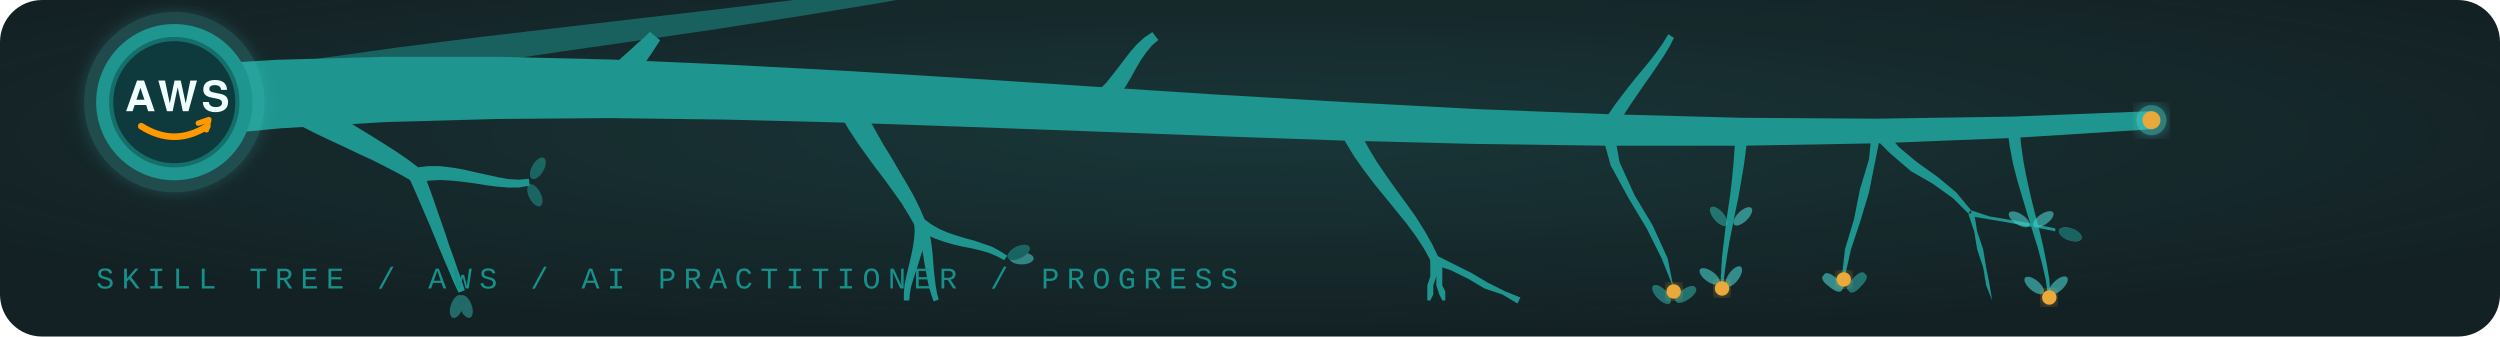
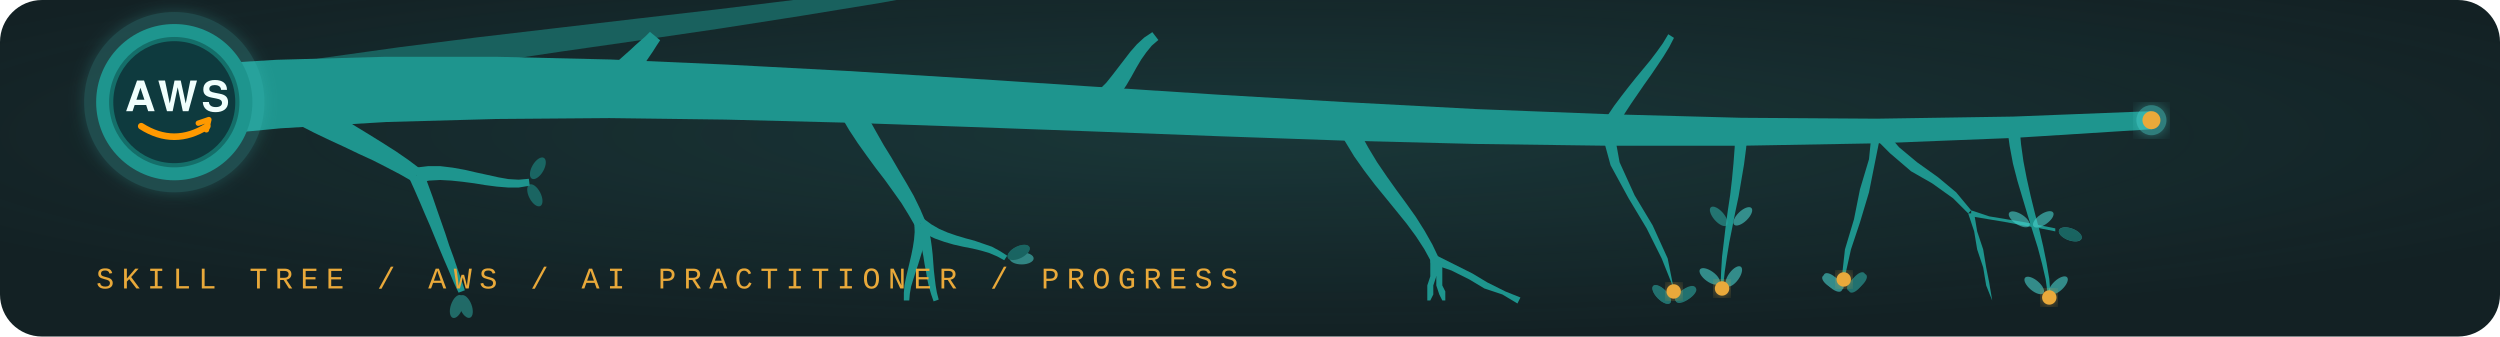
<svg xmlns="http://www.w3.org/2000/svg" viewBox="0 0 832 112" width="832" height="112" role="img" aria-label="">
  <defs>
    <filter id="glow" x="-200%%" y="-200%%" width="500%%" height="500%%">
      <feGaussianBlur stdDeviation="2.5" result="b" />
      <feMerge>
        <feMergeNode in="b" />
        <feMergeNode in="SourceGraphic" />
      </feMerge>
    </filter>
    <linearGradient id="sheen" x1="0" y1="0" x2="0" y2="1">
      <stop offset="0" stop-color="#FFFFFF" stop-opacity="0.10" />
      <stop offset="1" stop-color="#FFFFFF" stop-opacity="0" />
    </linearGradient>
  </defs>
  <defs>
    <filter id="shadow" x="-20%" y="-20%" width="140%" height="160%">
      <feGaussianBlur stdDeviation="4" />
    </filter>
    <linearGradient id="budfill" x1="0" y1="0" x2="0" y2="1">
      <stop offset="0" stop-color="#15717A" />
      <stop offset="1" stop-color="#0B4F55" />
    </linearGradient>
  </defs>
  <clipPath id="panel">
    <rect width="832" height="112" rx="14" />
  </clipPath>
  <rect width="832" height="112" rx="14" fill="#132124" />
  <g clip-path="url(#panel)">
    <radialGradient id="hglow" cx="50%" cy="40%" r="60%">
      <stop offset="0" stop-color="#48D1CC" stop-opacity="0.12" />
      <stop offset="1" stop-color="#48D1CC" stop-opacity="0" />
    </radialGradient>
    <rect width="832" height="112" fill="url(#hglow)" />
    <path d="M59.2 39.9 L83.9 34.4 L109.0 29.6 L134.5 25.2 L160.3 21.1 L186.5 17.2 L213.0 13.4 L239.6 9.5 L266.5 5.3 L293.4 0.9 L320.3 -4.0 L319.7 -8.0 L292.6 -3.8 L265.7 -0.2 L238.8 3.1 L212.0 6.2 L185.5 9.3 L159.1 12.4 L133.0 15.7 L107.2 19.3 L81.8 23.4 L56.8 28.1 Z" fill="#19615E" />
    <path d="M58.9 46.0 L93.4 42.7 L128.7 40.6 L165.2 39.6 L202.8 39.3 L241.4 39.8 L280.9 40.8 L321.4 42.2 L362.6 43.7 L404.7 45.3 L447.4 46.8 L490.8 47.9 L534.9 48.5 L579.5 48.5 L624.6 47.7 L670.2 45.9 L716.2 43.0 L715.8 37.0 L669.9 38.8 L624.5 39.5 L579.5 39.2 L535.1 38.0 L491.2 36.3 L448.0 34.0 L405.3 31.5 L363.4 28.8 L322.2 26.1 L281.7 23.6 L242.0 21.5 L203.2 19.8 L165.2 18.9 L128.1 18.9 L92.0 19.9 L57.1 22.0 Z" fill="#1E958E" />
    <path d="M89.6 35.8 L94.5 38.8 L99.5 41.6 L104.6 44.2 L109.6 46.6 L114.6 48.9 L119.4 51.2 L124.2 53.4 L128.7 55.7 L133.1 58.0 L137.3 60.4 L140.0 56.3 L136.0 53.3 L131.8 50.4 L127.4 47.6 L122.9 44.8 L118.3 42.0 L113.7 39.1 L109.1 36.2 L104.6 33.3 L100.1 30.1 L95.8 26.8 Z" fill="#1E958E" />
    <path d="M136.2 59.3 L138.0 63.3 L139.7 67.2 L141.4 71.2 L143.1 75.1 L144.7 79.0 L146.3 82.9 L147.9 86.7 L149.5 90.4 L151.0 94.0 L152.6 97.4 L154.7 96.6 L153.5 93.0 L152.2 89.3 L150.9 85.5 L149.5 81.7 L148.2 77.7 L146.8 73.7 L145.4 69.7 L144.0 65.6 L142.5 61.5 L141.0 57.4 Z" fill="#1E958E" />
    <g opacity="0.55">
      <ellipse cx="155" cy="102" rx="4" ry="2" transform="rotate(69 155 102)" fill="#2BA59E" />
      <ellipse cx="152" cy="102" rx="4" ry="2" transform="rotate(109 152 102)" fill="#2BA59E" />
    </g>
    <path d="M139.0 60.9 L142.8 60.1 L146.5 59.9 L150.2 60.1 L154.0 60.5 L157.8 61.0 L161.5 61.6 L165.3 62.1 L169.0 62.4 L172.7 62.4 L176.3 61.8 L176.0 59.5 L172.6 59.8 L169.2 59.6 L165.8 59.0 L162.2 58.2 L158.5 57.4 L154.6 56.5 L150.7 55.8 L146.6 55.3 L142.4 55.3 L138.2 55.8 Z" fill="#1E958E" />
    <g opacity="0.55">
      <ellipse cx="178" cy="65" rx="4" ry="2" transform="rotate(63 178 65)" fill="#1E958E" />
      <ellipse cx="179" cy="56" rx="4" ry="2" transform="rotate(-60 179 56)" fill="#1E958E" />
    </g>
    <path d="M206.8 32.6 L208.1 30.6 L209.4 28.6 L210.7 26.7 L212.0 24.7 L213.4 22.8 L214.7 20.9 L216.0 19.0 L217.3 17.1 L218.5 15.2 L219.7 13.4 L216.3 10.6 L214.8 12.1 L213.2 13.5 L211.5 15.0 L209.8 16.6 L208.1 18.1 L206.3 19.7 L204.6 21.4 L202.8 23.1 L201.0 24.8 L199.2 26.6 Z" fill="#1E958E" />
    <path d="M277.4 34.0 L279.9 38.7 L282.6 43.3 L285.5 47.7 L288.5 51.9 L291.5 56.0 L294.5 59.9 L297.3 63.8 L300.0 67.6 L302.4 71.5 L304.6 75.3 L308.0 73.7 L306.2 69.5 L304.1 65.2 L301.7 61.0 L299.2 56.8 L296.7 52.5 L294.1 48.3 L291.6 43.9 L289.2 39.6 L287.1 35.1 L285.2 30.4 Z" fill="#1E958E" />
    <path d="M304.3 74.5 L304.4 77.2 L304.2 79.7 L303.8 82.3 L303.3 84.8 L302.7 87.4 L302.1 89.9 L301.5 92.5 L301.0 95.0 L300.8 97.5 L300.8 100.0 L302.6 100.0 L302.8 97.7 L303.2 95.4 L303.9 93.1 L304.7 90.6 L305.5 88.2 L306.3 85.6 L307.1 83.0 L307.8 80.2 L308.2 77.4 L308.3 74.5 Z" fill="#1E958E" />
    <path d="M305.2 76.2 L308.1 78.0 L311.2 79.4 L314.3 80.5 L317.4 81.4 L320.5 82.1 L323.6 82.7 L326.5 83.4 L329.2 84.2 L331.8 85.3 L334.2 86.6 L335.2 85.1 L332.7 83.5 L330.1 82.1 L327.2 81.1 L324.3 80.1 L321.3 79.3 L318.3 78.4 L315.4 77.4 L312.6 76.2 L310.0 74.7 L307.4 72.8 Z" fill="#1E958E" />
    <g opacity="0.55">
      <ellipse cx="339" cy="84" rx="4" ry="2" transform="rotate(-26 339 84)" fill="#1E958E" />
      <ellipse cx="340" cy="86" rx="4" ry="2" transform="rotate(-0 340 86)" fill="#48D1CC" />
      <ellipse cx="339" cy="84" rx="4" ry="2" transform="rotate(-27 339 84)" fill="#1E958E" />
    </g>
    <path d="M304.4 75.2 L305.4 77.7 L306.2 80.1 L306.8 82.7 L307.3 85.3 L307.7 87.9 L308.2 90.5 L308.6 93.0 L309.2 95.6 L309.9 98.0 L310.7 100.3 L312.4 99.7 L311.8 97.4 L311.4 95.1 L311.1 92.7 L310.8 90.1 L310.6 87.5 L310.4 84.8 L310.1 82.1 L309.7 79.3 L309.0 76.5 L308.2 73.8 Z" fill="#1E958E" />
    <path d="M365.1 39.2 L368.0 36.9 L370.7 34.2 L372.9 31.3 L374.9 28.3 L376.6 25.4 L378.2 22.5 L379.8 19.8 L381.5 17.4 L383.3 15.2 L385.5 13.3 L383.5 10.7 L380.8 12.5 L378.4 14.7 L376.2 17.2 L374.2 19.8 L372.2 22.4 L370.2 25.0 L368.2 27.5 L366.0 29.7 L363.7 31.6 L360.9 33.3 Z" fill="#1E958E" />
    <path d="M444.9 41.7 L447.6 47.0 L450.7 52.1 L454.1 56.9 L457.6 61.5 L461.2 65.9 L464.7 70.2 L468.1 74.4 L471.2 78.6 L474.0 82.9 L476.4 87.3 L478.9 86.0 L476.7 81.4 L474.1 76.8 L471.2 72.2 L468.0 67.7 L464.7 63.2 L461.5 58.7 L458.3 54.0 L455.4 49.2 L452.7 44.3 L450.5 39.1 Z" fill="#1E958E" />
    <path d="M476 86 L476 89 L476 92 L475 95 L475 97 L475 100 L476 100 L477 98 L477 95 L478 92 L478 90 L479 87 Z" fill="#1E958E" />
    <path d="M477 88 L483 90 L489 93 L494 96 L500 98 L505 101 L506 99 L501 97 L495 94 L490 91 L484 88 L478 85 Z" fill="#1E958E" />
    <path d="M476 87 L477 90 L478 92 L478 95 L479 98 L480 100 L481 100 L481 97 L480 95 L480 92 L480 89 L479 86 Z" fill="#1E958E" />
    <path d="M537.2 44.5 L538.9 41.0 L540.8 37.6 L542.9 34.4 L545.1 31.2 L547.3 28.0 L549.5 24.9 L551.6 21.8 L553.6 18.8 L555.5 15.7 L557.1 12.6 L555.2 11.4 L553.4 14.4 L551.4 17.2 L549.2 20.1 L546.8 23.0 L544.4 25.9 L542.0 28.9 L539.6 32.0 L537.2 35.2 L534.9 38.6 L532.8 42.1 Z" fill="#1E958E" />
    <path d="M623 45 L629 51 L636 57 L643 61 L650 66 L655 71 L656 70 L651 64 L645 59 L638 54 L632 49 L626 42 Z" fill="#1E958E" />
    <path d="M655 71 L657 77 L658 83 L660 89 L661 95 L663 100 L663 100 L662 94 L661 89 L660 83 L658 77 L657 71 Z" fill="#1E958E" />
    <path d="M656 72 L662 73 L668 74 L673 75 L679 76 L684 77 L684 76 L679 75 L674 74 L668 73 L662 72 L656 70 Z" fill="#1E958E" />
    <g opacity="0.55">
      <ellipse cx="689" cy="78" rx="4" ry="2" transform="rotate(21 689 78)" fill="#48D1CC" />
      <ellipse cx="689" cy="78" rx="4" ry="2" transform="rotate(19 689 78)" fill="#1E958E" />
    </g>
    <path d="M533 44 L536 55 L542 66 L548 76 L553 86 L557 96 L557 96 L555 86 L550 75 L544 65 L539 54 L537 43 Z" fill="#1E958E" />
    <g opacity="0.60">
      <ellipse cx="553" cy="98" rx="4" ry="1.8" transform="rotate(46 553 98)" fill="#2BA59E" />
      <ellipse cx="561" cy="98" rx="4" ry="1.8" transform="rotate(142 561 98)" fill="#2BA59E" />
      <ellipse cx="553" cy="98" rx="4" ry="1.8" transform="rotate(45 553 98)" fill="#2BA59E" />
      <ellipse cx="561" cy="98" rx="4" ry="1.8" transform="rotate(149 561 98)" fill="#2BA59E" />
    </g>
    <circle cx="557.0" cy="97.0" r="2.4" fill="#E9A93A" filter="url(#glow)">
      <animate attributeName="opacity" values="0.35;1;0.35" dur="4.0s" begin="1.0s" repeatCount="indefinite" />
    </circle>
    <path d="M577.5 43.7 L577.3 49.1 L576.9 54.4 L576.4 59.7 L575.8 64.9 L575.0 70.2 L574.3 75.3 L573.7 80.4 L573.1 85.4 L572.8 90.3 L572.6 95.0 L573.5 95.0 L574.0 90.4 L574.7 85.6 L575.5 80.7 L576.5 75.7 L577.5 70.6 L578.6 65.4 L579.5 60.1 L580.4 54.8 L581.1 49.4 L581.6 44.0 Z" fill="#1E958E" />
    <g opacity="0.60">
      <ellipse cx="572" cy="72" rx="4" ry="1.8" transform="rotate(49 572 72)" fill="#2BA59E" />
      <ellipse cx="580" cy="72" rx="4" ry="1.8" transform="rotate(136 580 72)" fill="#48D1CC" />
      <ellipse cx="569" cy="92" rx="4" ry="1.8" transform="rotate(36 569 92)" fill="#48D1CC" />
      <ellipse cx="577" cy="92" rx="4" ry="1.8" transform="rotate(126 577 92)" fill="#48D1CC" />
    </g>
    <circle cx="573.1" cy="96.0" r="2.4" fill="#E9A93A" filter="url(#glow)">
      <animate attributeName="opacity" values="0.35;1;0.35" dur="2.5s" begin="0.5s" repeatCount="indefinite" />
    </circle>
    <path d="M623 43 L622 53 L619 63 L617 73 L614 83 L613 92 L614 92 L616 83 L619 74 L622 64 L624 54 L626 44 Z" fill="#1E958E" />
    <g opacity="0.60">
      <ellipse cx="610" cy="94" rx="4" ry="1.8" transform="rotate(45 610 94)" fill="#48D1CC" />
      <ellipse cx="618" cy="94" rx="4" ry="1.8" transform="rotate(141 618 94)" fill="#2BA59E" />
      <ellipse cx="610" cy="94" rx="4" ry="1.8" transform="rotate(30 610 94)" fill="#48D1CC" />
      <ellipse cx="618" cy="94" rx="4" ry="1.8" transform="rotate(126 618 94)" fill="#2BA59E" />
    </g>
    <circle cx="613.6" cy="93.0" r="2.4" fill="#E9A93A" filter="url(#glow)">
      <animate attributeName="opacity" values="0.35;1;0.35" dur="4.1s" begin="1.1s" repeatCount="indefinite" />
    </circle>
    <path d="M668.0 42.6 L668.8 48.5 L669.9 54.4 L671.4 60.2 L673.1 65.9 L674.8 71.6 L676.5 77.1 L678.2 82.5 L679.6 87.8 L680.8 93.0 L681.5 98.1 L682.4 97.9 L682.0 92.8 L681.1 87.5 L680.0 82.1 L678.7 76.5 L677.2 70.9 L675.8 65.2 L674.5 59.4 L673.4 53.7 L672.6 48.0 L672.1 42.2 Z" fill="#1E958E" />
    <g opacity="0.60">
      <ellipse cx="672" cy="73" rx="4" ry="1.8" transform="rotate(33 672 73)" fill="#48D1CC" />
      <ellipse cx="680" cy="73" rx="4" ry="1.8" transform="rotate(145 680 73)" fill="#48D1CC" />
      <ellipse cx="677" cy="95" rx="4" ry="1.8" transform="rotate(40 677 95)" fill="#48D1CC" />
      <ellipse cx="685" cy="95" rx="4" ry="1.8" transform="rotate(137 685 95)" fill="#48D1CC" />
    </g>
    <circle cx="682.0" cy="99.0" r="2.4" fill="#E9A93A" filter="url(#glow)">
      <animate attributeName="opacity" values="0.35;1;0.35" dur="3.0s" begin="1.1s" repeatCount="indefinite" />
    </circle>
    <circle r="2.4" fill="#E9A93A" filter="url(#glow)">
      <animateMotion dur="2.8s" begin="0.0s" repeatCount="indefinite" path="M58.0 34.0 C240.0 16.0 470.0 56.0 716.0 40.0" />
    </circle>
    <circle r="2.4" fill="#E9A93A" filter="url(#glow)" opacity="0">
      <animate attributeName="opacity" to="1" begin="1.4s" dur="0.01s" fill="freeze" />
      <animateMotion dur="2.8s" begin="1.4s" repeatCount="indefinite" path="M58.0 34.0 C240.0 16.0 470.0 56.0 716.0 40.0" />
    </circle>
    <circle cx="716" cy="40" r="5" fill="#48D1CC" opacity="0.5" filter="url(#glow)" />
    <circle cx="716" cy="40" r="3" fill="#E9A93A" />
    <circle cx="58" cy="34" r="30" fill="#48D1CC" opacity="0.22" filter="url(#glow)" />
    <circle cx="58" cy="34" r="26" fill="#1E958E" />
    <circle cx="58" cy="34" r="21" fill="#0E3A3E" stroke="#146E69" stroke-width="1.4" />
    <text x="59" y="37" font-family="Segoe UI, Helvetica, Arial, sans-serif" font-size="14" font-weight="700" letter-spacing="1.5" fill="#F0FFFD" text-anchor="middle">AWS</text>
    <path d="M47 42 q11 7 22 0" fill="none" stroke="#FF9900" stroke-width="2.2" stroke-linecap="round" />
    <path d="M66 41 l3.5 -1.2 l-0.8 3.4" fill="none" stroke="#FF9900" stroke-width="1.8" stroke-linecap="round" stroke-linejoin="round" />
    <circle r="1.3" fill="#E9A93A" filter="url(#glow)" opacity="0.1">
      <animateMotion dur="9s" repeatCount="indefinite" path="M296 31 a10 12 0 1 1 20 0 a10 12 0 1 1 -20 0" />
      <animate attributeName="opacity" values="0.1;1;0.35;0.9;0.1" dur="3.0s" begin="0.0s" repeatCount="indefinite" />
    </circle>
    <circle r="2.6" fill="#E9A93A" filter="url(#glow)" opacity="0.1">
      <animateMotion dur="10s" repeatCount="indefinite" path="M274 89 a20 16 0 1 1 40 0 a20 16 0 1 1 -40 0" />
      <animate attributeName="opacity" values="0.1;1;0.35;0.9;0.1" dur="3.3s" begin="0.45s" repeatCount="indefinite" />
    </circle>
    <circle r="1.3" fill="#E9A93A" filter="url(#glow)" opacity="0.1">
      <animateMotion dur="9s" repeatCount="indefinite" path="M273 65 a14 8 0 1 1 28 0 a14 8 0 1 1 -28 0" />
      <animate attributeName="opacity" values="0.1;1;0.35;0.9;0.1" dur="3.0s" begin="0.9s" repeatCount="indefinite" />
    </circle>
    <circle r="1.7" fill="#E9A93A" filter="url(#glow)" opacity="0.1">
      <animateMotion dur="14s" repeatCount="indefinite" path="M415 26 a15 6 0 1 1 30 0 a15 6 0 1 1 -30 0" />
      <animate attributeName="opacity" values="0.1;1;0.35;0.9;0.1" dur="4.7s" begin="1.35s" repeatCount="indefinite" />
    </circle>
    <circle r="2.1" fill="#E9A93A" filter="url(#glow)" opacity="0.1">
      <animateMotion dur="11s" repeatCount="indefinite" path="M78 29 a19 8 0 1 1 38 0 a19 8 0 1 1 -38 0" />
      <animate attributeName="opacity" values="0.1;1;0.35;0.9;0.1" dur="3.7s" begin="1.8s" repeatCount="indefinite" />
    </circle>
    <circle r="1.7" fill="#E9A93A" filter="url(#glow)" opacity="0.1">
      <animateMotion dur="9s" repeatCount="indefinite" path="M412 77 a17 15 0 1 1 34 0 a17 15 0 1 1 -34 0" />
      <animate attributeName="opacity" values="0.1;1;0.35;0.9;0.1" dur="3.0s" begin="2.25s" repeatCount="indefinite" />
    </circle>
    <circle r="1.3" fill="#E9A93A" filter="url(#glow)" opacity="0.1">
      <animateMotion dur="7s" repeatCount="indefinite" path="M196 62 a16 14 0 1 1 32 0 a16 14 0 1 1 -32 0" />
      <animate attributeName="opacity" values="0.1;1;0.35;0.9;0.1" dur="2.3s" begin="2.7s" repeatCount="indefinite" />
    </circle>
    <circle r="1.7" fill="#E9A93A" filter="url(#glow)" opacity="0.1">
      <animateMotion dur="13s" repeatCount="indefinite" path="M8 63 a24 7 0 1 1 48 0 a24 7 0 1 1 -48 0" />
      <animate attributeName="opacity" values="0.1;1;0.35;0.9;0.1" dur="4.3s" begin="3.15s" repeatCount="indefinite" />
    </circle>
    <circle r="1.3" fill="#E9A93A" filter="url(#glow)" opacity="0.1">
      <animateMotion dur="12s" repeatCount="indefinite" path="M734 43 a18 15 0 1 1 36 0 a18 15 0 1 1 -36 0" />
      <animate attributeName="opacity" values="0.1;1;0.35;0.9;0.1" dur="4.0s" begin="3.6s" repeatCount="indefinite" />
    </circle>
    <circle r="2.6" fill="#E9A93A" filter="url(#glow)" opacity="0.1">
      <animateMotion dur="11s" repeatCount="indefinite" path="M260 63 a14 10 0 1 1 28 0 a14 10 0 1 1 -28 0" />
      <animate attributeName="opacity" values="0.1;1;0.35;0.9;0.1" dur="3.7s" begin="4.05s" repeatCount="indefinite" />
    </circle>
    <circle r="2.1" fill="#E9A93A" filter="url(#glow)" opacity="0.1">
      <animateMotion dur="12s" repeatCount="indefinite" path="M599 26 a11 14 0 1 1 22 0 a11 14 0 1 1 -22 0" />
      <animate attributeName="opacity" values="0.1;1;0.35;0.9;0.1" dur="4.0s" begin="4.5s" repeatCount="indefinite" />
    </circle>
    <circle r="1.3" fill="#E9A93A" filter="url(#glow)" opacity="0.1">
      <animateMotion dur="10s" repeatCount="indefinite" path="M296 93 a26 14 0 1 1 52 0 a26 14 0 1 1 -52 0" />
      <animate attributeName="opacity" values="0.1;1;0.35;0.9;0.1" dur="3.3s" begin="4.95s" repeatCount="indefinite" />
    </circle>
-     <text x="32" y="96" font-family="Consolas, Cascadia Mono, Menlo, Courier New, monospace" font-size="10" letter-spacing="2.5" fill="#179089" text-anchor="start">SKILL TREE  /  AWS  /  AI PRACTITIONER  /  PROGRESS</text>
+     <text x="32" y="96" font-family="Consolas, Cascadia Mono, Menlo, Courier New, monospace" font-size="10" letter-spacing="2.5" fill="#E9A93A" text-anchor="start">SKILL TREE  /  AWS  /  AI PRACTITIONER  /  PROGRESS</text>
  </g>
</svg>
